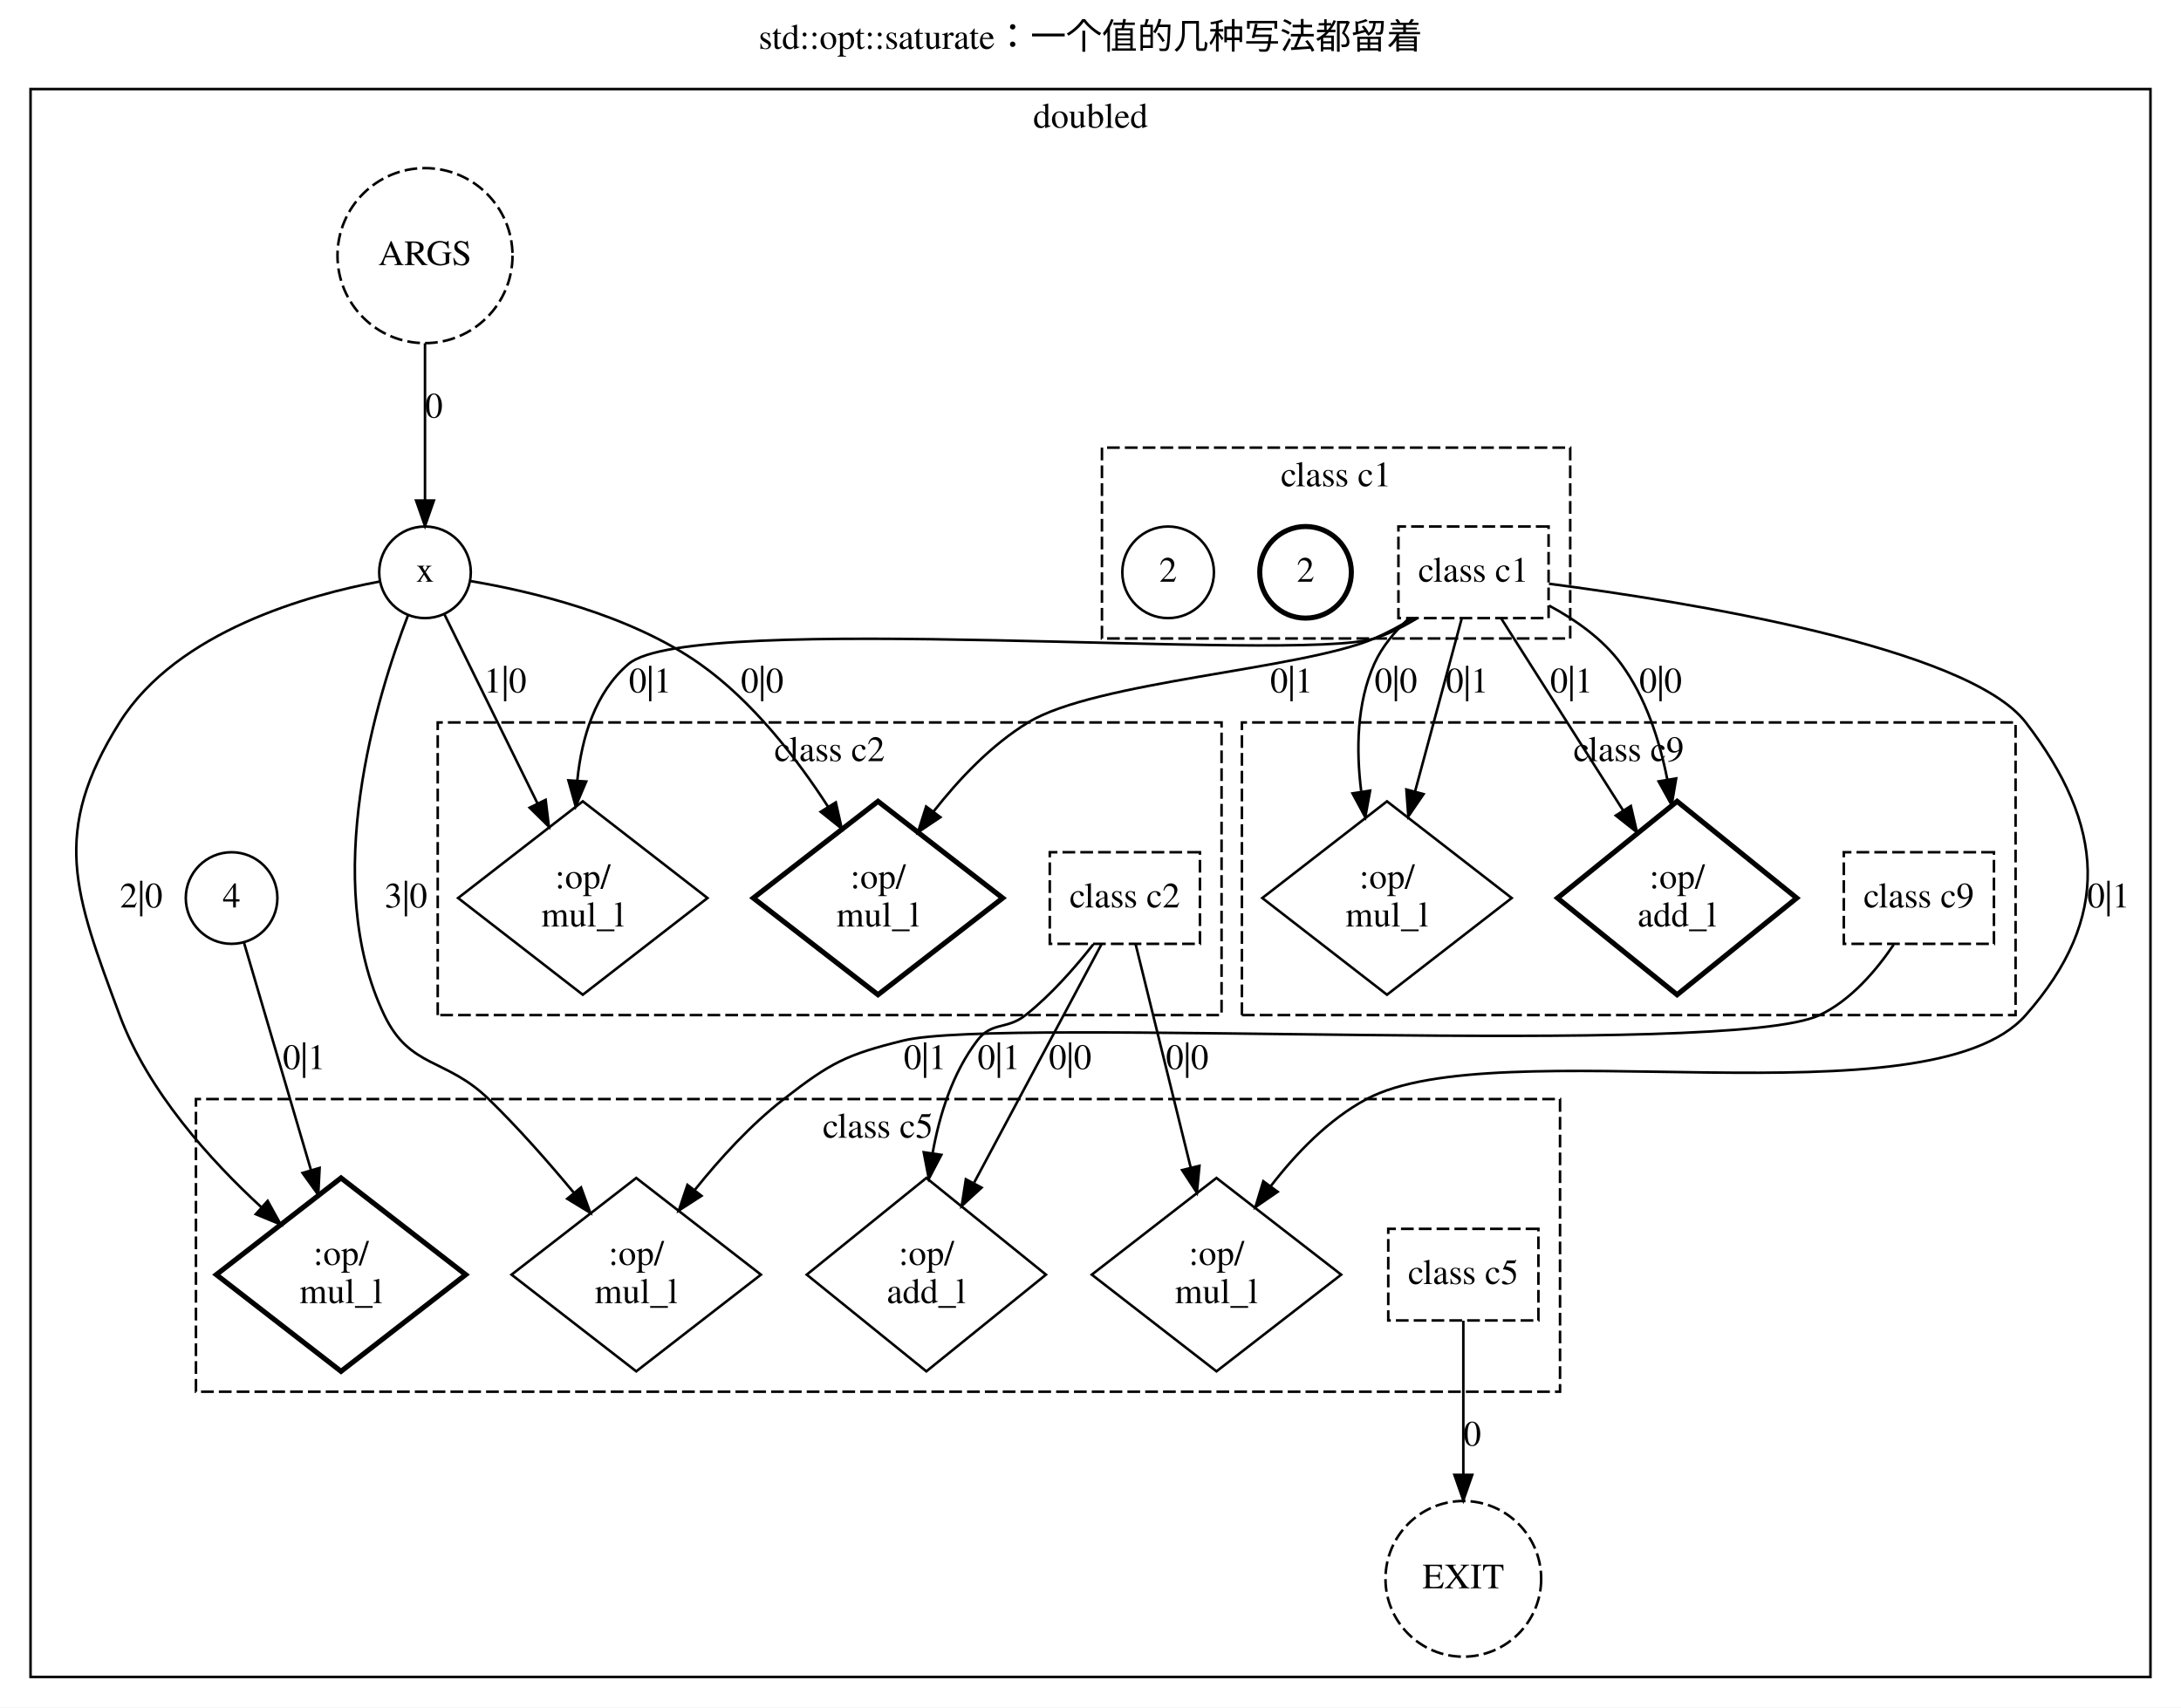
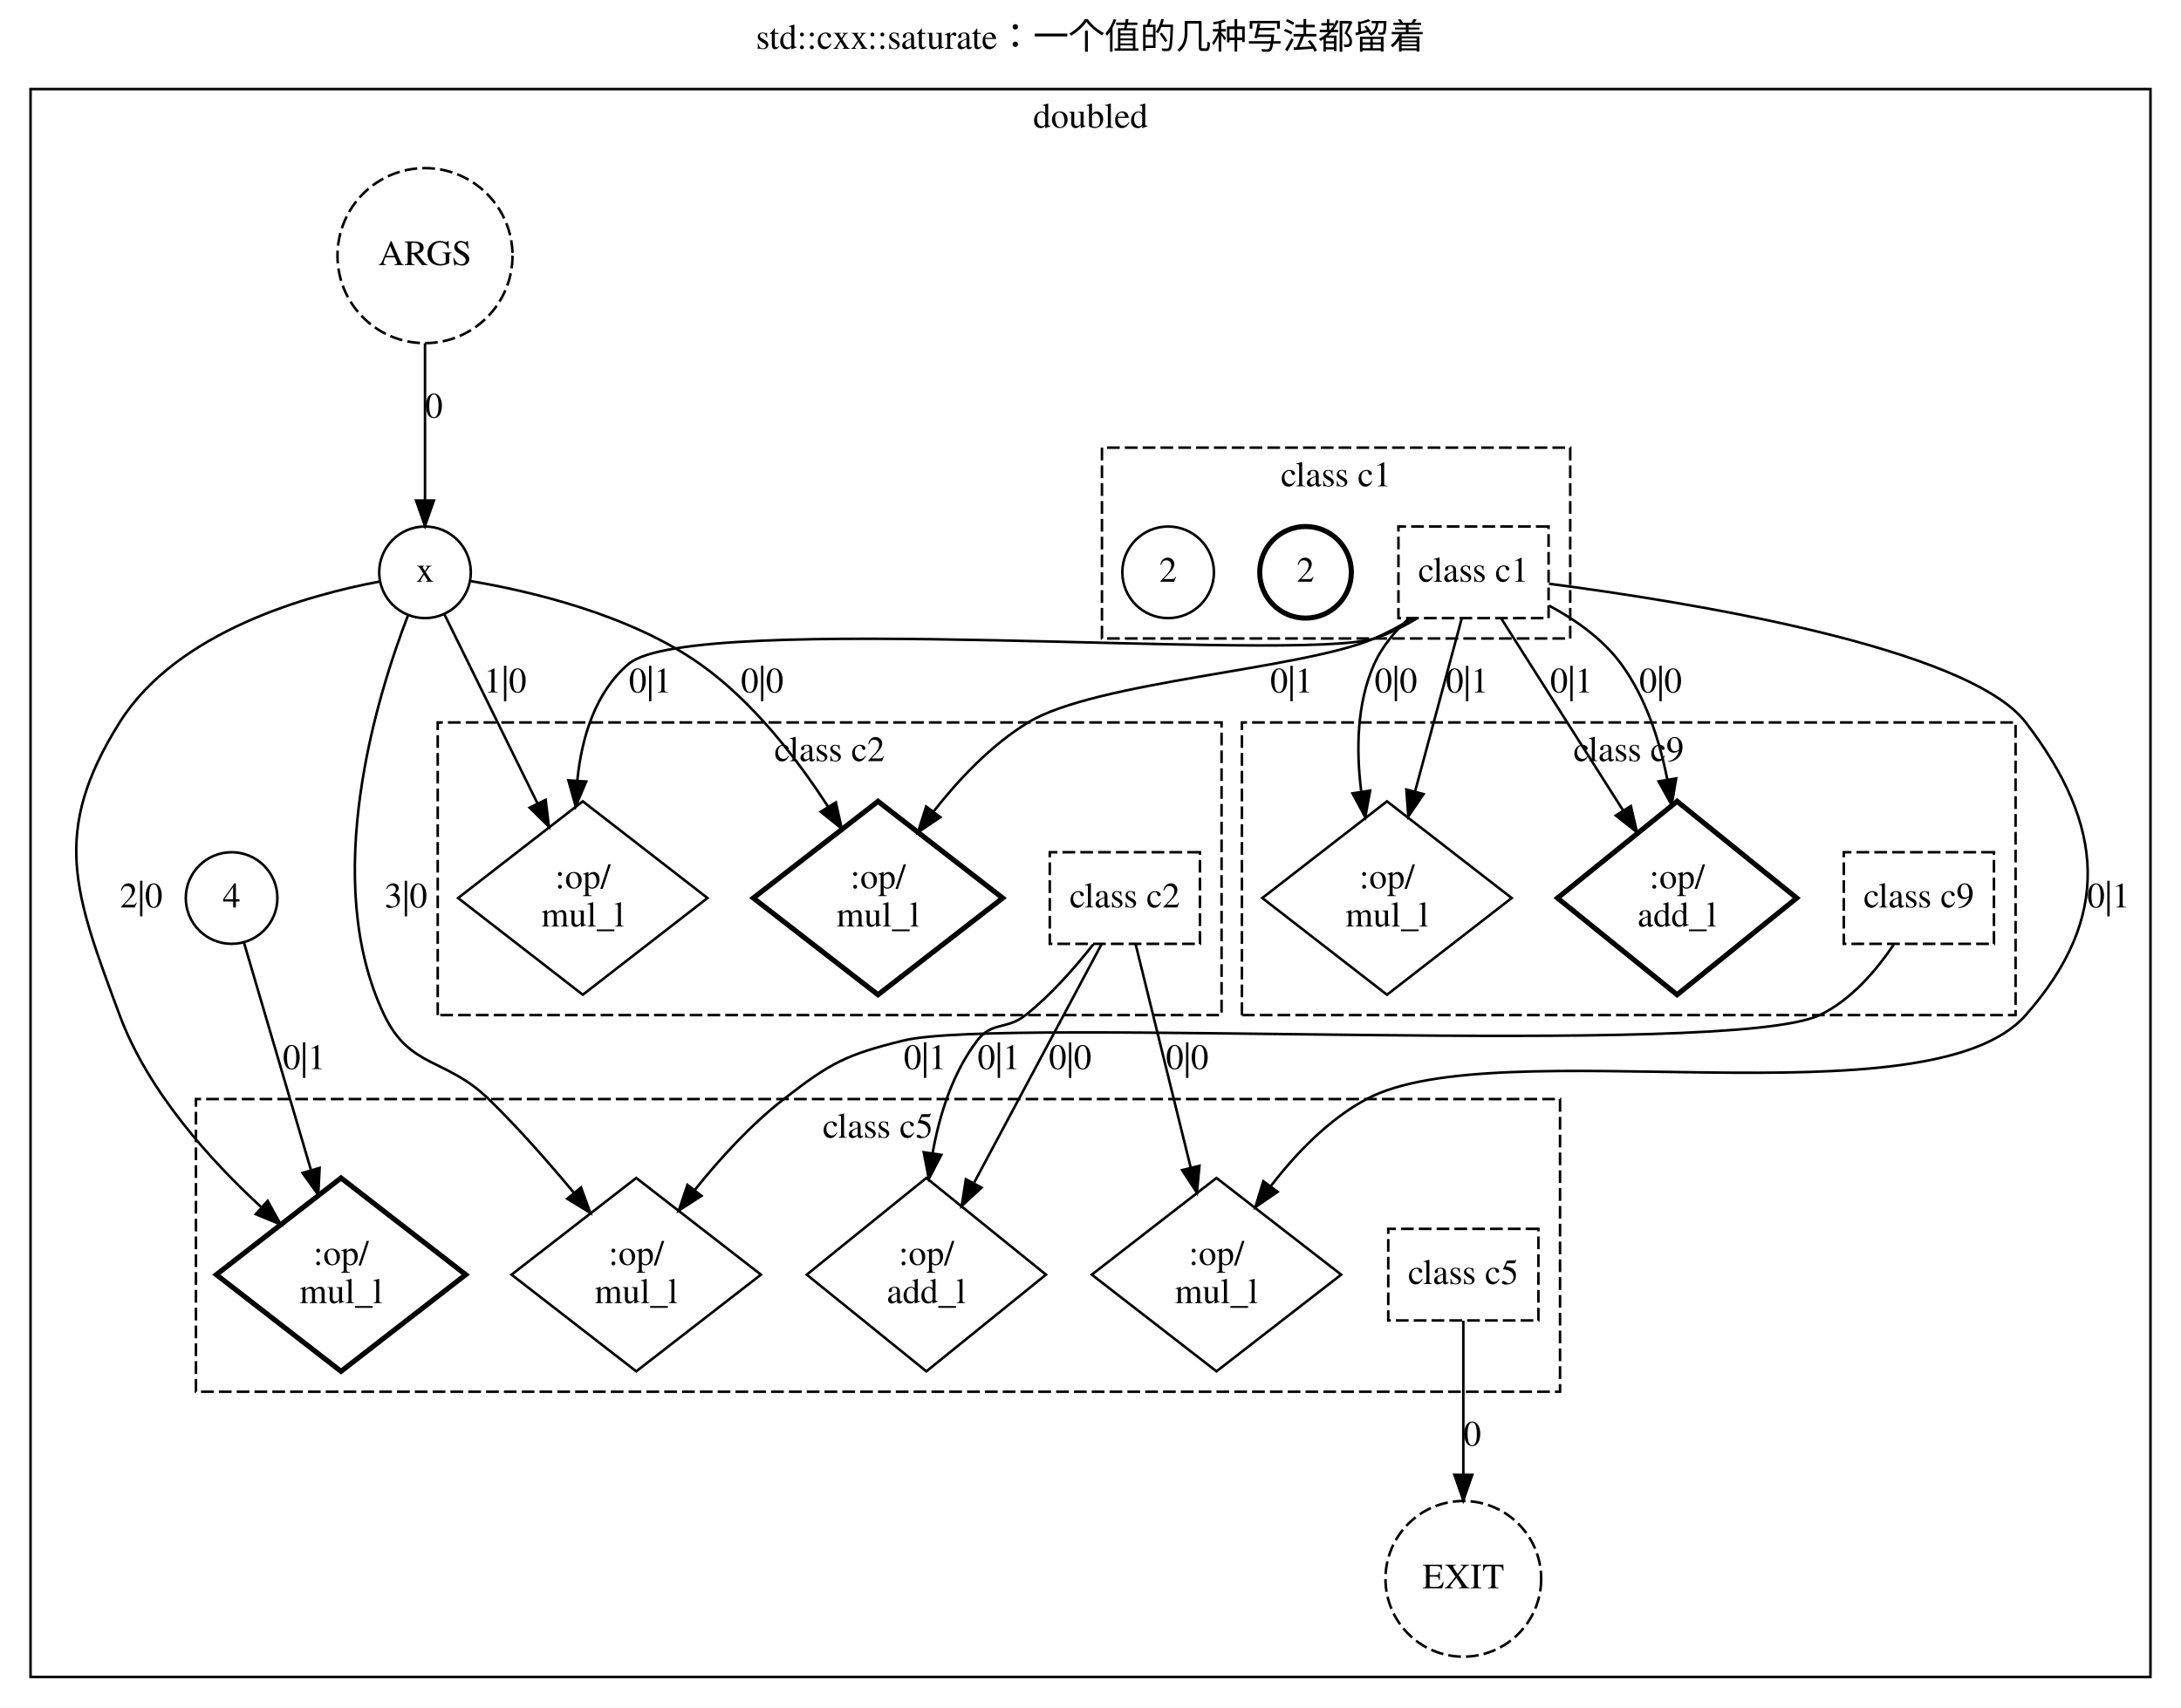
<svg xmlns="http://www.w3.org/2000/svg" xmlns:xlink="http://www.w3.org/1999/xlink" width="857pt" height="671pt" viewBox="0.00 0.00 857.00 670.99">
  <g id="graph0" class="graph" transform="scale(1 1) rotate(0) translate(4 666.99)">
    <polygon fill="white" stroke="transparent" points="-4,4 -4,-666.99 853,-666.99 853,4 -4,4" />
-     <text text-anchor="middle" x="424.5" y="-647.79" font-family="Times,serif" font-size="14.00">std::opt::saturate：一个值的几种写法都留着</text>
+     <text text-anchor="middle" x="424.5" y="-647.79" font-family="Times,serif" font-size="14.00">std::cxx::saturate：一个值的几种写法都留着</text>
    <g id="clust1" class="cluster">
      <g id="a_clust1">
        <a xlink:title="(x: int) =&gt; int pure">
          <polygon fill="none" stroke="black" points="8,-8 8,-631.99 841,-631.99 841,-8 8,-8" />
          <text text-anchor="middle" x="424.5" y="-616.79" font-family="Times,serif" font-size="14.00">doubled</text>
        </a>
      </g>
    </g>
    <g id="clust2" class="cluster">
      <g id="a_clust2">
        <a xlink:title="(x: int) =&gt; int pure">
          <polygon fill="none" stroke="black" stroke-dasharray="5,2" points="429,-416.09 429,-491.09 613,-491.09 613,-416.09 429,-416.09" />
          <text text-anchor="middle" x="521" y="-475.89" font-family="Times,serif" font-size="14.00">class c1</text>
        </a>
      </g>
    </g>
    <g id="clust3" class="cluster">
      <g id="a_clust3">
        <a xlink:title="(x: int) =&gt; int pure">
          <polygon fill="none" stroke="black" stroke-dasharray="5,2" points="168,-268.09 168,-383.09 476,-383.09 476,-268.09 168,-268.09" />
          <text text-anchor="middle" x="322" y="-367.89" font-family="Times,serif" font-size="14.00">class c2</text>
        </a>
      </g>
    </g>
    <g id="clust4" class="cluster">
      <g id="a_clust4">
        <a xlink:title="(x: int) =&gt; int pure">
          <polygon fill="none" stroke="black" stroke-dasharray="5,2" points="73,-120.09 73,-235.09 609,-235.09 609,-120.09 73,-120.09" />
          <text text-anchor="middle" x="341" y="-219.89" font-family="Times,serif" font-size="14.00">class c5</text>
        </a>
      </g>
    </g>
    <g id="clust5" class="cluster">
      <g id="a_clust5">
        <a xlink:title="(x: int) =&gt; int pure">
          <polygon fill="none" stroke="black" stroke-dasharray="5,2" points="484,-268.09 484,-383.09 788,-383.09 788,-268.09 484,-268.09" />
          <text text-anchor="middle" x="636" y="-367.89" font-family="Times,serif" font-size="14.00">class c9</text>
        </a>
      </g>
    </g>
    <g id="node1" class="node">
      <ellipse fill="none" stroke="black" stroke-dasharray="5,2" cx="163" cy="-566.54" rx="34.39" ry="34.39" />
      <text text-anchor="middle" x="163" y="-562.84" font-family="Times,serif" font-size="14.00">ARGS</text>
    </g>
    <g id="node3" class="node">
      <g id="a_node3">
        <a xlink:title="x">
          <ellipse fill="none" stroke="black" cx="163" cy="-442.09" rx="18" ry="18" />
          <text text-anchor="middle" x="163" y="-438.39" font-family="Times,serif" font-size="14.00">x</text>
        </a>
      </g>
    </g>
    <g id="edge1" class="edge">
      <path fill="none" stroke="black" d="M163,-532.08C163,-512.76 163,-488.75 163,-470.55" />
      <polygon fill="black" stroke="black" points="166.5,-470.31 163,-460.31 159.5,-470.31 166.5,-470.31" />
      <text text-anchor="middle" x="166.5" y="-502.89" font-family="Times,serif" font-size="14.00">0</text>
    </g>
    <g id="node2" class="node">
      <ellipse fill="none" stroke="black" stroke-dasharray="5,2" cx="571" cy="-46.55" rx="30.59" ry="30.59" />
      <text text-anchor="middle" x="571" y="-42.85" font-family="Times,serif" font-size="14.00">EXIT</text>
    </g>
    <g id="node8" class="node c2">
      <g id="a_node8">
        <a xlink:title=":op/mul_l">
          <polygon fill="none" stroke="black" stroke-width="2" points="341,-352.09 292,-314.09 341,-276.09 390,-314.09 341,-352.09" />
          <text text-anchor="middle" x="341" y="-317.89" font-family="Times,serif" font-size="14.00">:op/</text>
          <text text-anchor="middle" x="341" y="-302.89" font-family="Times,serif" font-size="14.00">mul_l</text>
        </a>
      </g>
    </g>
    <g id="edge3" class="edge">
      <path fill="none" stroke="black" d="M180.91,-438.64C203.61,-434.82 243.13,-425.75 271,-406.09 291.67,-391.52 309.05,-369.03 321.32,-350.06" />
      <polygon fill="black" stroke="black" points="324.43,-351.69 326.76,-341.35 318.49,-347.98 324.43,-351.69" />
      <text text-anchor="middle" x="295.5" y="-394.89" font-family="Times,serif" font-size="14.00">0|0</text>
    </g>
    <g id="node9" class="node c2">
      <g id="a_node9">
        <a xlink:title=":op/mul_l">
          <polygon fill="none" stroke="black" points="225,-352.09 176,-314.09 225,-276.09 274,-314.09 225,-352.09" />
          <text text-anchor="middle" x="225" y="-317.89" font-family="Times,serif" font-size="14.00">:op/</text>
          <text text-anchor="middle" x="225" y="-302.89" font-family="Times,serif" font-size="14.00">mul_l</text>
        </a>
      </g>
    </g>
    <g id="edge5" class="edge">
      <path fill="none" stroke="black" d="M170.6,-425.64C179.66,-407.23 195.1,-375.86 207.22,-351.23" />
      <polygon fill="black" stroke="black" points="210.41,-352.68 211.68,-342.16 204.12,-349.59 210.41,-352.68" />
      <text text-anchor="middle" x="194.5" y="-394.89" font-family="Times,serif" font-size="14.00">1|0</text>
    </g>
    <g id="node12" class="node c5">
      <g id="a_node12">
        <a xlink:title=":op/mul_l">
          <polygon fill="none" stroke="black" stroke-width="2" points="130,-204.09 81,-166.09 130,-128.09 179,-166.09 130,-204.09" />
          <text text-anchor="middle" x="130" y="-169.89" font-family="Times,serif" font-size="14.00">:op/</text>
          <text text-anchor="middle" x="130" y="-154.89" font-family="Times,serif" font-size="14.00">mul_l</text>
        </a>
      </g>
    </g>
    <g id="edge9" class="edge">
      <path fill="none" stroke="black" d="M145.23,-438.47C117.72,-433.34 65.63,-419.16 43,-383.09 15.84,-339.8 25.21,-316.01 43,-268.09 54.14,-238.08 78.65,-211.02 98.82,-192.47" />
      <polygon fill="black" stroke="black" points="101.17,-195.07 106.3,-185.8 96.51,-189.84 101.17,-195.07" />
      <text text-anchor="middle" x="51.5" y="-310.39" font-family="Times,serif" font-size="14.00">2|0</text>
    </g>
    <g id="node14" class="node c5">
      <g id="a_node14">
        <a xlink:title=":op/mul_l">
          <polygon fill="none" stroke="black" points="246,-204.09 197,-166.09 246,-128.09 295,-166.09 246,-204.09" />
          <text text-anchor="middle" x="246" y="-169.89" font-family="Times,serif" font-size="14.00">:op/</text>
          <text text-anchor="middle" x="246" y="-154.89" font-family="Times,serif" font-size="14.00">mul_l</text>
        </a>
      </g>
    </g>
    <g id="edge15" class="edge">
      <path fill="none" stroke="black" d="M156.38,-425.34C144.18,-393.75 121.6,-321.14 147,-268.09 157.1,-247 171.23,-251.4 188,-235.09 199.66,-223.76 211.5,-210.31 221.41,-198.37" />
      <polygon fill="black" stroke="black" points="224.31,-200.35 227.94,-190.4 218.9,-195.92 224.31,-200.35" />
      <text text-anchor="middle" x="155.5" y="-310.39" font-family="Times,serif" font-size="14.00">3|0</text>
    </g>
    <g id="node4" class="node">
      <polygon fill="none" stroke="black" stroke-dasharray="5,2" points="604.5,-460.09 545.5,-460.09 545.5,-424.09 604.5,-424.09 604.5,-460.09" />
      <text text-anchor="middle" x="575" y="-438.39" font-family="Times,serif" font-size="14.00">class c1</text>
    </g>
    <g id="edge4" class="edge">
      <path fill="none" stroke="black" d="M550.93,-423.93C546.14,-421.02 541.03,-418.24 536,-416.09 507.4,-403.87 426.56,-399.27 400,-383.09 385.55,-374.29 372.76,-360.77 362.83,-348.09" />
      <polygon fill="black" stroke="black" points="365.52,-345.85 356.72,-339.95 359.91,-350.05 365.52,-345.85" />
      <text text-anchor="middle" x="503.5" y="-394.89" font-family="Times,serif" font-size="14.00">0|1</text>
    </g>
    <g id="edge6" class="edge">
      <path fill="none" stroke="black" d="M552.93,-424.09C547.64,-420.86 541.84,-417.91 536,-416.09 504.9,-406.4 267.81,-427.2 243,-406.09 229.89,-394.95 224.59,-377.26 222.86,-360.43" />
      <polygon fill="black" stroke="black" points="226.34,-359.88 222.21,-350.12 219.35,-360.32 226.34,-359.88" />
      <text text-anchor="middle" x="251.5" y="-394.89" font-family="Times,serif" font-size="14.00">0|1</text>
    </g>
    <g id="node13" class="node c5">
      <g id="a_node13">
        <a xlink:title=":op/mul_l">
          <polygon fill="none" stroke="black" points="474,-204.09 425,-166.09 474,-128.09 523,-166.09 474,-204.09" />
          <text text-anchor="middle" x="474" y="-169.89" font-family="Times,serif" font-size="14.00">:op/</text>
          <text text-anchor="middle" x="474" y="-154.89" font-family="Times,serif" font-size="14.00">mul_l</text>
        </a>
      </g>
    </g>
    <g id="edge12" class="edge">
      <path fill="none" stroke="black" d="M604.63,-437.6C658.54,-430.57 769.2,-412.79 792,-383.09 823.13,-342.56 825.78,-306.45 792,-268.09 753.65,-224.55 584.15,-262.47 533,-235.09 518.08,-227.11 505.22,-213.71 495.36,-200.91" />
      <polygon fill="black" stroke="black" points="498.04,-198.65 489.31,-192.65 492.39,-202.79 498.04,-198.65" />
      <text text-anchor="middle" x="824.5" y="-310.39" font-family="Times,serif" font-size="14.00">0|1</text>
    </g>
    <g id="node16" class="node c9">
      <g id="a_node16">
        <a xlink:title=":op/add_l">
          <polygon fill="none" stroke="black" stroke-width="2" points="655,-352.09 608,-314.09 655,-276.09 702,-314.09 655,-352.09" />
          <text text-anchor="middle" x="655" y="-317.89" font-family="Times,serif" font-size="14.00">:op/</text>
          <text text-anchor="middle" x="655" y="-302.89" font-family="Times,serif" font-size="14.00">add_l</text>
        </a>
      </g>
    </g>
    <g id="edge13" class="edge">
      <path fill="none" stroke="black" d="M604.71,-429C615.05,-423.44 625.84,-415.86 633,-406.09 642.62,-392.98 648.08,-376.21 651.16,-360.65" />
      <polygon fill="black" stroke="black" points="654.63,-361.09 652.86,-350.65 647.73,-359.92 654.63,-361.09" />
      <text text-anchor="middle" x="648.5" y="-394.89" font-family="Times,serif" font-size="14.00">0|0</text>
    </g>
    <g id="edge14" class="edge">
      <path fill="none" stroke="black" d="M585.96,-423.84C598.23,-404.51 618.41,-372.72 633.8,-348.49" />
      <polygon fill="black" stroke="black" points="636.82,-350.26 639.23,-339.94 630.91,-346.51 636.82,-350.26" />
      <text text-anchor="middle" x="613.5" y="-394.89" font-family="Times,serif" font-size="14.00">0|1</text>
    </g>
    <g id="node17" class="node c9">
      <g id="a_node17">
        <a xlink:title=":op/mul_l">
          <polygon fill="none" stroke="black" points="541,-352.09 492,-314.09 541,-276.09 590,-314.09 541,-352.09" />
          <text text-anchor="middle" x="541" y="-317.89" font-family="Times,serif" font-size="14.00">:op/</text>
          <text text-anchor="middle" x="541" y="-302.89" font-family="Times,serif" font-size="14.00">mul_l</text>
        </a>
      </g>
    </g>
    <g id="edge17" class="edge">
      <path fill="none" stroke="black" d="M549.65,-424.01C544.13,-418.95 539.04,-412.91 536,-406.09 529.12,-390.69 528.84,-372.32 530.86,-356.14" />
      <polygon fill="black" stroke="black" points="534.38,-356.3 532.47,-345.88 527.46,-355.21 534.38,-356.3" />
      <text text-anchor="middle" x="544.5" y="-394.89" font-family="Times,serif" font-size="14.00">0|0</text>
    </g>
    <g id="edge18" class="edge">
      <path fill="none" stroke="black" d="M570.34,-423.84C565.65,-406.46 558.25,-379.01 552.05,-356.03" />
      <polygon fill="black" stroke="black" points="555.37,-354.92 549.39,-346.17 548.61,-356.74 555.37,-354.92" />
      <text text-anchor="middle" x="572.5" y="-394.89" font-family="Times,serif" font-size="14.00">0|1</text>
    </g>
    <g id="node5" class="node c1">
      <g id="a_node5">
        <a xlink:title="2">
          <ellipse fill="none" stroke="black" stroke-width="2" cx="509" cy="-442.09" rx="18" ry="18" />
          <text text-anchor="middle" x="509" y="-438.39" font-family="Times,serif" font-size="14.00">2</text>
        </a>
      </g>
    </g>
    <g id="node6" class="node c1">
      <g id="a_node6">
        <a xlink:title="2">
          <ellipse fill="none" stroke="black" cx="455" cy="-442.09" rx="18" ry="18" />
          <text text-anchor="middle" x="455" y="-438.39" font-family="Times,serif" font-size="14.00">2</text>
        </a>
      </g>
    </g>
    <g id="node7" class="node">
      <polygon fill="none" stroke="black" stroke-dasharray="5,2" points="467.5,-332.09 408.5,-332.09 408.5,-296.09 467.5,-296.09 467.5,-332.09" />
      <text text-anchor="middle" x="438" y="-310.39" font-family="Times,serif" font-size="14.00">class c2</text>
    </g>
    <g id="node11" class="node c5">
      <g id="a_node11">
        <a xlink:title=":op/add_l">
          <polygon fill="none" stroke="black" points="360,-204.09 313,-166.09 360,-128.09 407,-166.09 360,-204.09" />
          <text text-anchor="middle" x="360" y="-169.89" font-family="Times,serif" font-size="14.00">:op/</text>
          <text text-anchor="middle" x="360" y="-154.89" font-family="Times,serif" font-size="14.00">add_l</text>
        </a>
      </g>
    </g>
    <g id="edge7" class="edge">
      <path fill="none" stroke="black" d="M428.9,-296.06C416.68,-273.19 394.67,-231.99 378.81,-202.31" />
      <polygon fill="black" stroke="black" points="381.7,-200.28 373.9,-193.11 375.52,-203.58 381.7,-200.28" />
      <text text-anchor="middle" x="416.5" y="-246.89" font-family="Times,serif" font-size="14.00">0|0</text>
    </g>
    <g id="edge8" class="edge">
      <path fill="none" stroke="black" d="M425.6,-295.89C418.51,-286.87 409.04,-276.06 399,-268.09 391.52,-262.16 385.79,-265.68 380,-258.09 370.35,-245.43 365.16,-229.05 362.43,-213.69" />
      <polygon fill="black" stroke="black" points="365.89,-213.17 360.97,-203.78 358.97,-214.19 365.89,-213.17" />
      <text text-anchor="middle" x="388.5" y="-246.89" font-family="Times,serif" font-size="14.00">0|1</text>
    </g>
    <g id="edge11" class="edge">
      <path fill="none" stroke="black" d="M442.2,-296.06C447.48,-274.66 456.71,-237.23 463.87,-208.19" />
      <polygon fill="black" stroke="black" points="467.31,-208.85 466.3,-198.31 460.51,-207.18 467.31,-208.85" />
      <text text-anchor="middle" x="462.5" y="-246.89" font-family="Times,serif" font-size="14.00">0|0</text>
    </g>
    <g id="node10" class="node">
      <polygon fill="none" stroke="black" stroke-dasharray="5,2" points="600.5,-184.09 541.5,-184.09 541.5,-148.09 600.5,-148.09 600.5,-184.09" />
      <text text-anchor="middle" x="571" y="-162.39" font-family="Times,serif" font-size="14.00">class c5</text>
    </g>
    <g id="edge2" class="edge">
      <path fill="none" stroke="black" d="M571,-148C571,-132.21 571,-108.13 571,-87.51" />
      <polygon fill="black" stroke="black" points="574.5,-87.41 571,-77.41 567.5,-87.41 574.5,-87.41" />
      <text text-anchor="middle" x="574.5" y="-98.89" font-family="Times,serif" font-size="14.00">0</text>
    </g>
    <g id="node15" class="node">
      <polygon fill="none" stroke="black" stroke-dasharray="5,2" points="779.5,-332.09 720.5,-332.09 720.5,-296.09 779.5,-296.09 779.5,-332.09" />
      <text text-anchor="middle" x="750" y="-310.39" font-family="Times,serif" font-size="14.00">class c9</text>
    </g>
    <g id="edge16" class="edge">
      <path fill="none" stroke="black" d="M740.09,-295.76C733.32,-285.72 723.33,-273.93 711,-268.09 674.83,-250.97 389.85,-267.66 351,-258.09 328.42,-252.53 322.37,-249.35 304,-235.09 291.05,-225.05 278.91,-211.72 269.12,-199.52" />
      <polygon fill="black" stroke="black" points="271.64,-197.06 262.74,-191.31 266.12,-201.35 271.64,-197.06" />
      <text text-anchor="middle" x="359.5" y="-246.89" font-family="Times,serif" font-size="14.00">0|1</text>
    </g>
    <g id="node18" class="node">
      <g id="a_node18">
        <a xlink:title="4">
          <ellipse fill="none" stroke="black" cx="87" cy="-314.09" rx="18" ry="18" />
          <text text-anchor="middle" x="87" y="-310.39" font-family="Times,serif" font-size="14.00">4</text>
        </a>
      </g>
    </g>
    <g id="edge10" class="edge">
      <path fill="none" stroke="black" d="M91.85,-296.63C98.2,-275.06 109.56,-236.51 118.23,-207.05" />
      <polygon fill="black" stroke="black" points="121.59,-208.03 121.06,-197.45 114.88,-206.05 121.59,-208.03" />
      <text text-anchor="middle" x="115.5" y="-246.89" font-family="Times,serif" font-size="14.00">0|1</text>
    </g>
  </g>
</svg>
